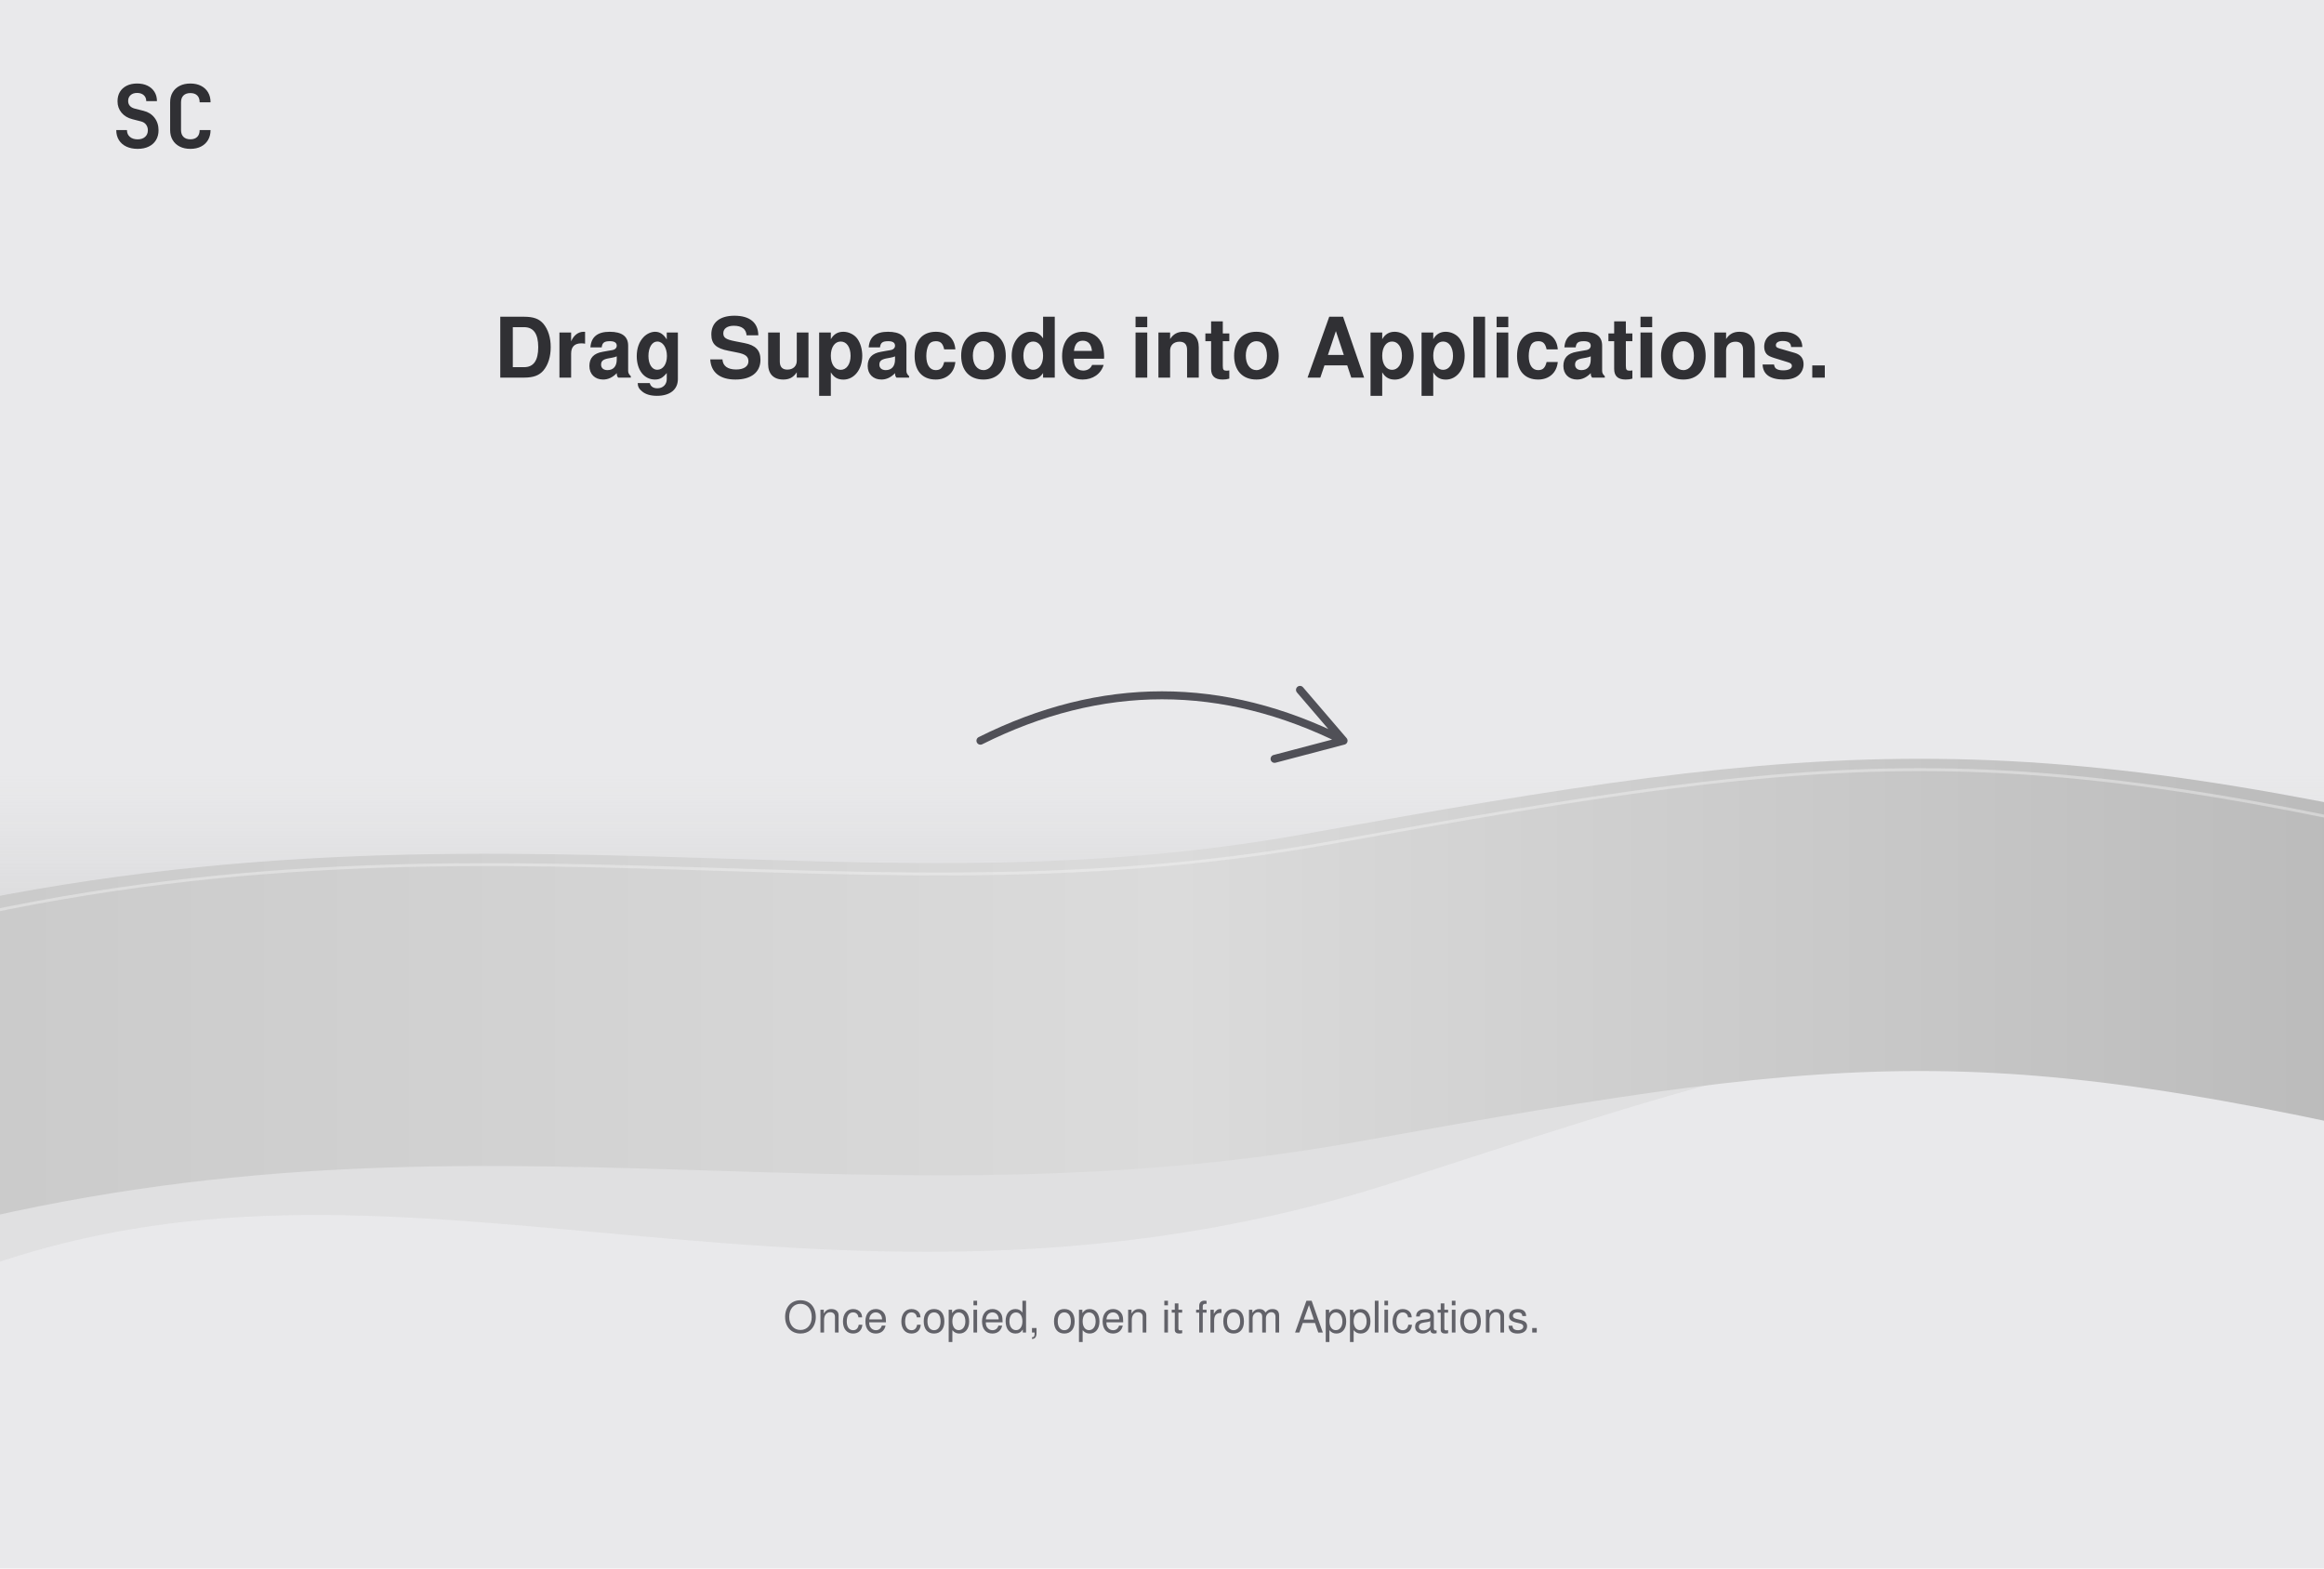
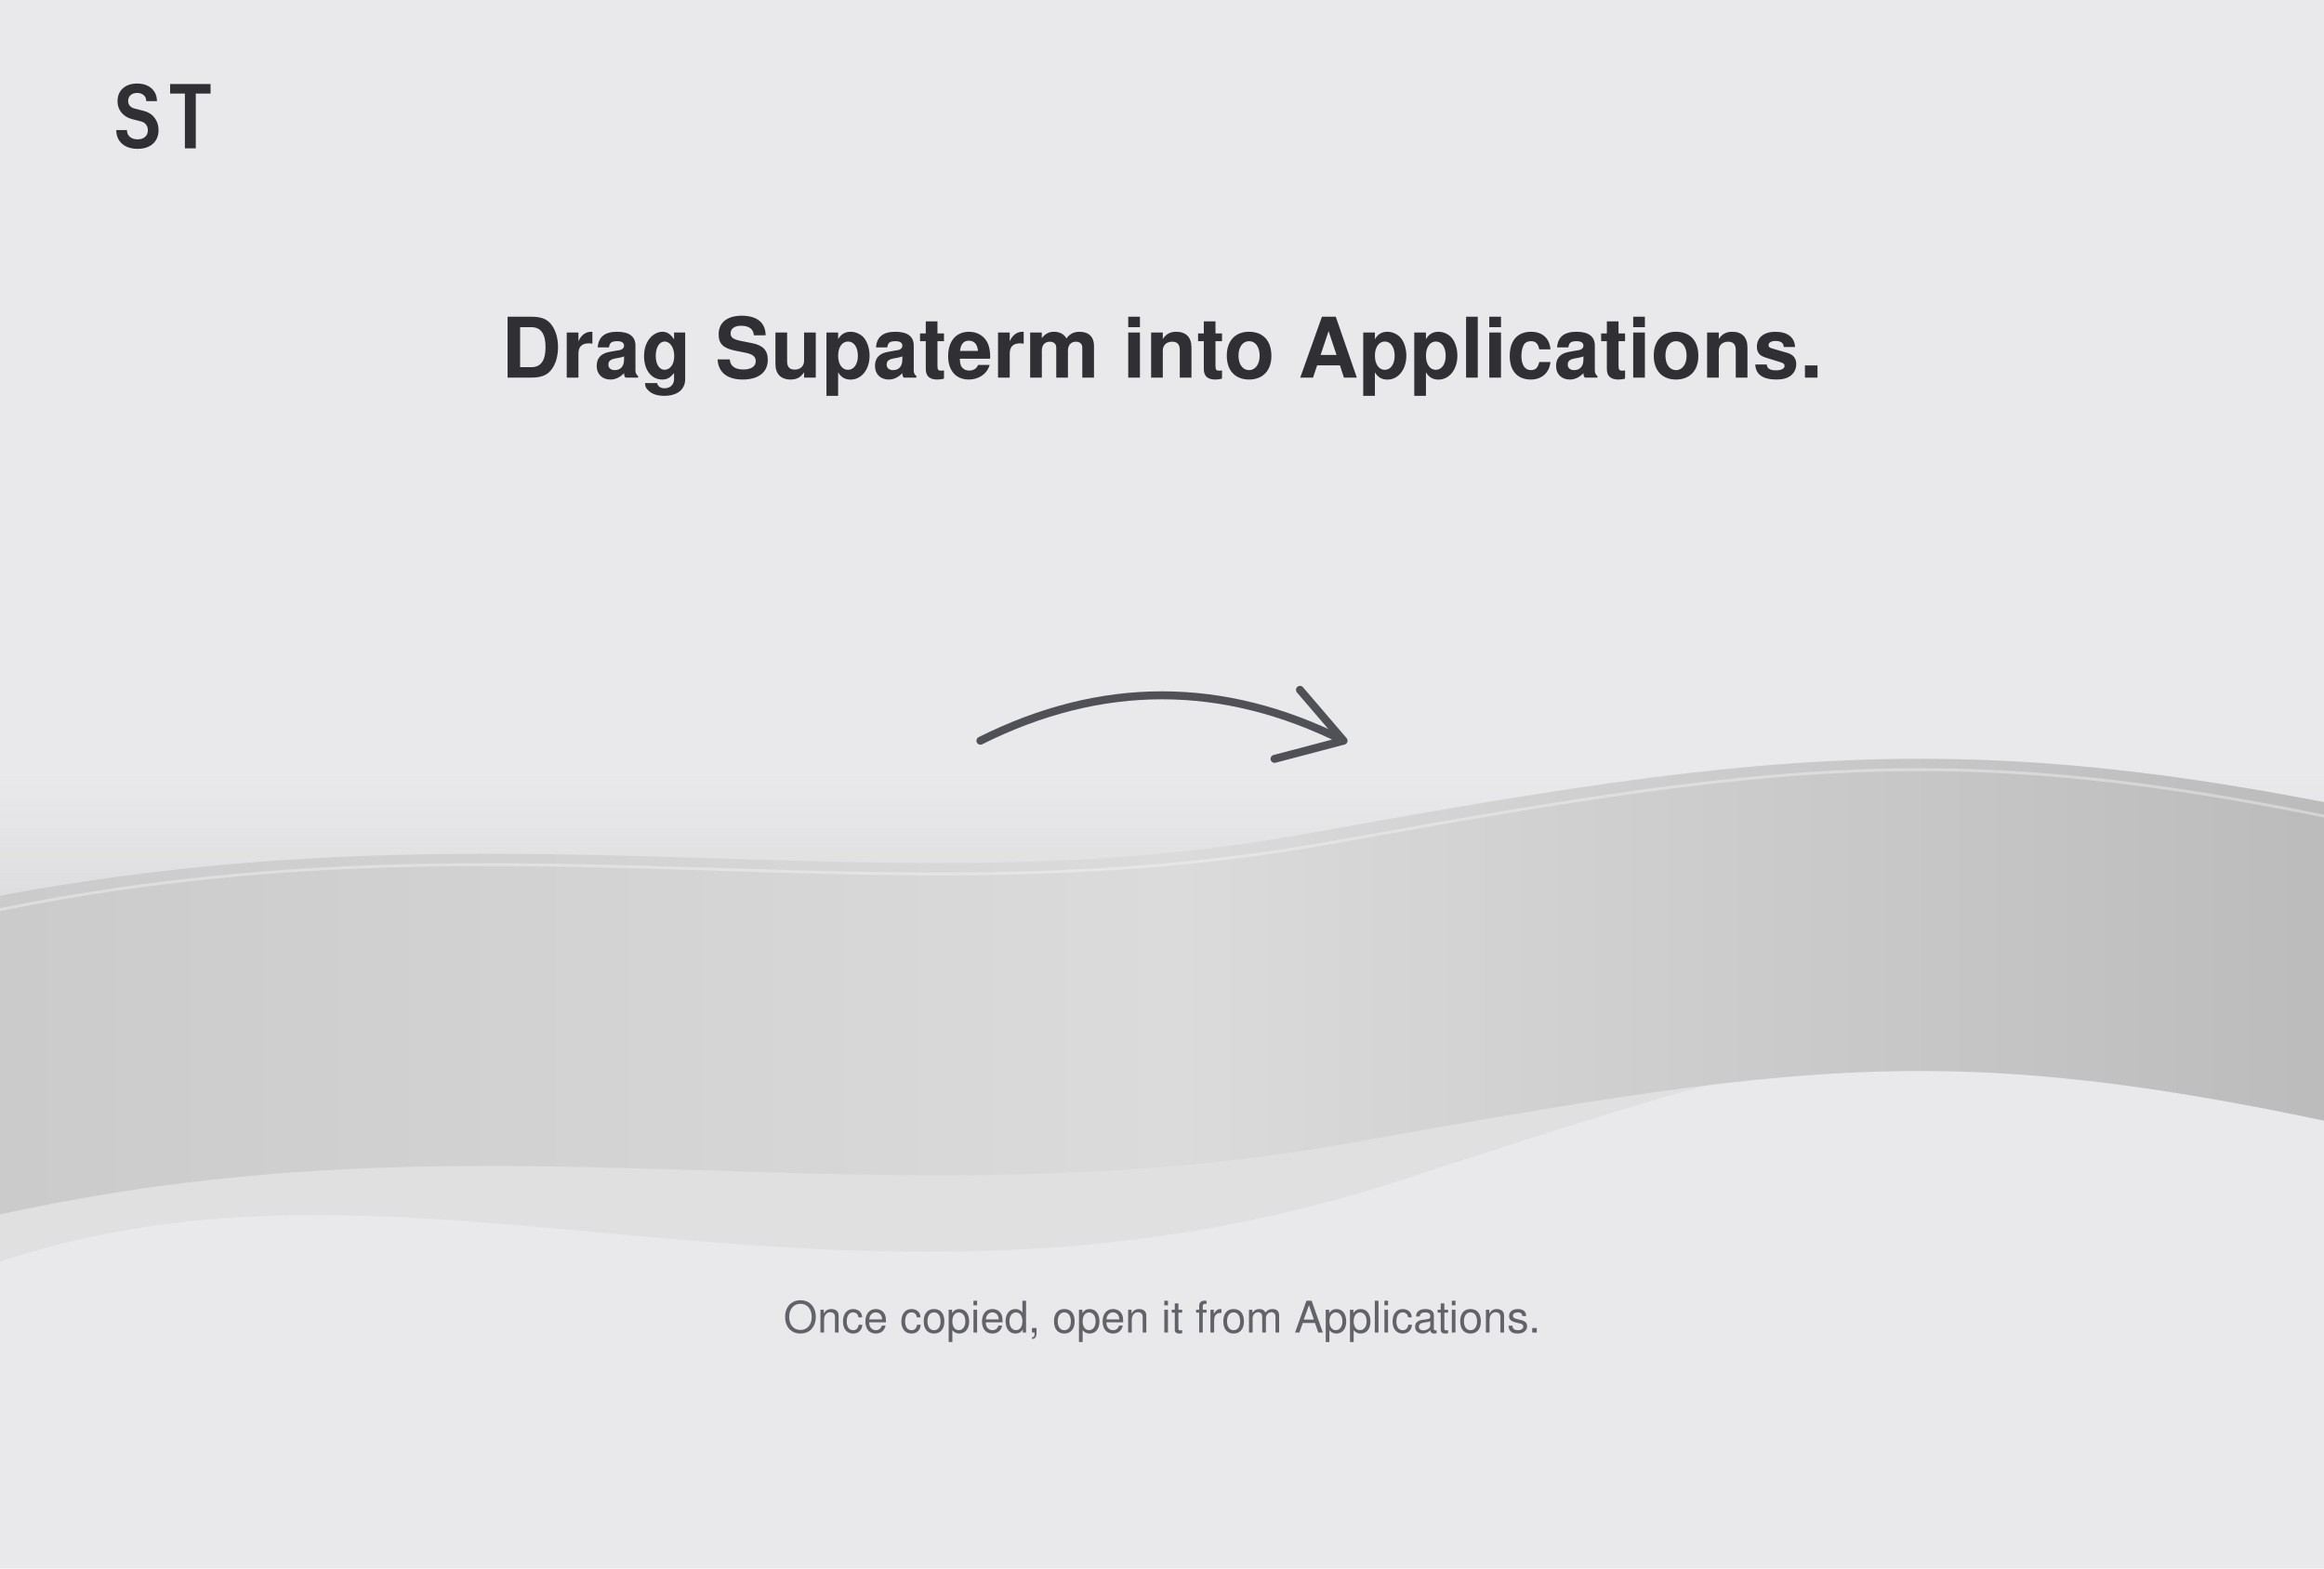
<svg xmlns="http://www.w3.org/2000/svg" width="1280" height="864" viewBox="0 0 640 432">
  <defs>
    <linearGradient id="veil" x1="0" y1="0" x2="0" y2="1">
      <stop stop-color="#B7B7B7" stop-opacity="0" />
      <stop offset=".55" stop-color="#A5A5A5" stop-opacity=".24" />
      <stop offset="1" stop-color="#D1D1D1" stop-opacity=".4" />
    </linearGradient>
    <linearGradient id="silk" x1="0" y1="0" x2="1" y2="0">
      <stop stop-color="#C8C8C8" />
      <stop offset=".5" stop-color="#DBDBDB" />
      <stop offset="1" stop-color="#B5B5B5" />
    </linearGradient>
  </defs>
  <rect width="640" height="432" fill="#E9E9EB" />
  <path d="M-60 293C95 220 214 304 362 256S559 191 707 257" stroke="url(#veil)" stroke-width="146" fill="none" opacity="1" stroke-linecap="round" stroke-linejoin="round" />
  <path d="M-60 306C113 252 223 298 367 272S553 242 707 280" stroke="url(#silk)" stroke-width="86" fill="none" opacity="1" stroke-linecap="round" stroke-linejoin="round" />
  <path d="M-60 266C113 212 223 258 367 232S553 202 707 240" stroke="#F5F5F5" stroke-width="0.8" fill="none" opacity="0.42" stroke-linecap="round" stroke-linejoin="round" />
  <svg x="32" y="23" width="26" height="18" viewBox="25.69 37.17 76.4 52.95" fill="#303034">
-     <path d="M 85.741 90.118 C 82.443 90.118 79.563 89.495 77.101 88.25 C 74.64 87.005 72.731 85.237 71.374 82.946 C 70.017 80.656 69.338 77.968 69.338 74.882 L 69.338 52.413 C 69.338 49.279 70.017 46.579 71.374 44.312 C 72.731 42.046 74.64 40.289 77.101 39.044 C 79.563 37.799 82.443 37.176 85.741 37.176 C 89.068 37.176 91.95 37.804 94.387 39.059 C 96.825 40.314 98.717 42.075 100.064 44.342 C 101.412 46.609 102.086 49.299 102.086 52.413 L 93.255 52.413 C 93.255 49.99 92.601 48.136 91.292 46.849 C 89.983 45.562 88.132 44.918 85.741 44.918 C 83.35 44.918 81.49 45.562 80.161 46.849 C 78.833 48.136 78.168 49.99 78.168 52.413 L 78.168 74.882 C 78.168 77.276 78.833 79.123 80.161 80.424 C 81.49 81.726 83.35 82.376 85.741 82.376 C 88.132 82.376 89.983 81.726 91.292 80.424 C 92.601 79.123 93.255 77.276 93.255 74.882 L 102.086 74.882 C 102.086 77.948 101.412 80.626 100.064 82.916 C 98.717 85.207 96.825 86.98 94.387 88.235 C 91.95 89.49 89.068 90.118 85.741 90.118 Z M 43.023 90.118 C 39.536 90.118 36.489 89.502 33.881 88.27 C 31.273 87.039 29.257 85.278 27.833 82.987 C 26.409 80.697 25.697 77.995 25.697 74.882 L 34.363 74.882 C 34.363 77.201 35.15 79.035 36.723 80.384 C 38.297 81.732 40.397 82.406 43.023 82.406 C 45.583 82.406 47.602 81.731 49.082 80.381 C 50.562 79.031 51.302 77.253 51.302 75.046 C 51.302 73.333 50.825 71.823 49.87 70.513 C 48.916 69.204 47.527 68.322 45.704 67.868 L 38.778 66.092 C 35.062 65.151 32.124 63.386 29.962 60.798 C 27.8 58.209 26.72 55.13 26.72 51.561 C 26.72 48.639 27.366 46.101 28.659 43.948 C 29.951 41.795 31.793 40.128 34.183 38.947 C 36.574 37.767 39.37 37.176 42.571 37.176 C 45.819 37.176 48.643 37.767 51.043 38.947 C 53.444 40.128 55.313 41.79 56.653 43.933 C 57.992 46.077 58.662 48.586 58.662 51.461 L 49.997 51.461 C 49.997 49.438 49.321 47.823 47.969 46.616 C 46.617 45.409 44.817 44.806 42.571 44.806 C 40.352 44.806 38.59 45.402 37.285 46.596 C 35.979 47.789 35.327 49.355 35.327 51.295 C 35.327 52.875 35.785 54.19 36.7 55.243 C 37.615 56.295 38.908 57.039 40.578 57.474 L 47.716 59.278 C 51.51 60.192 54.497 62.065 56.678 64.897 C 58.859 67.729 59.95 71.112 59.95 75.046 C 59.95 78.086 59.262 80.739 57.885 83.006 C 56.508 85.273 54.549 87.025 52.007 88.262 C 49.466 89.499 46.471 90.118 43.023 90.118 Z" />
+     <path d="M 69.338 37.6 L 102.086 37.6 L 102.086 45.3 L 90.127 45.3 L 90.127 89.7 L 81.297 89.7 L 81.297 45.3 L 69.338 45.3 Z M 43.023 90.118 C 39.536 90.118 36.489 89.502 33.881 88.27 C 31.273 87.039 29.257 85.278 27.833 82.987 C 26.409 80.697 25.697 77.995 25.697 74.882 L 34.363 74.882 C 34.363 77.201 35.15 79.035 36.723 80.384 C 38.297 81.732 40.397 82.406 43.023 82.406 C 45.583 82.406 47.602 81.731 49.082 80.381 C 50.562 79.031 51.302 77.253 51.302 75.046 C 51.302 73.333 50.825 71.823 49.87 70.513 C 48.916 69.204 47.527 68.322 45.704 67.868 L 38.778 66.092 C 35.062 65.151 32.124 63.386 29.962 60.798 C 27.8 58.209 26.72 55.13 26.72 51.561 C 26.72 48.639 27.366 46.101 28.659 43.948 C 29.951 41.795 31.793 40.128 34.183 38.947 C 36.574 37.767 39.37 37.176 42.571 37.176 C 45.819 37.176 48.643 37.767 51.043 38.947 C 53.444 40.128 55.313 41.79 56.653 43.933 C 57.992 46.077 58.662 48.586 58.662 51.461 L 49.997 51.461 C 49.997 49.438 49.321 47.823 47.969 46.616 C 46.617 45.409 44.817 44.806 42.571 44.806 C 40.352 44.806 38.59 45.402 37.285 46.596 C 35.979 47.789 35.327 49.355 35.327 51.295 C 35.327 52.875 35.785 54.19 36.7 55.243 C 37.615 56.295 38.908 57.039 40.578 57.474 L 47.716 59.278 C 51.51 60.192 54.497 62.065 56.678 64.897 C 58.859 67.729 59.95 71.112 59.95 75.046 C 59.95 78.086 59.262 80.739 57.885 83.006 C 56.508 85.273 54.549 87.025 52.007 88.262 C 49.466 89.499 46.471 90.118 43.023 90.118 Z" />
  </svg>
-   <text x="320" y="104" fill="#303034" font-family="Helvetica" font-size="23" font-weight="700" text-anchor="middle">Drag Supacode into Applications.</text>
+   <text x="320" y="104" fill="#303034" font-family="Helvetica" font-size="23" font-weight="700" text-anchor="middle">Drag Supaterm into Applications.</text>
  <path d="M270 204Q320 179 370 204M358 190L370 204L351 209" stroke="#505057" stroke-width="2.2" fill="none" opacity="1" stroke-linecap="round" stroke-linejoin="round" />
  <text x="320" y="367" fill="#626269" font-family="Helvetica" font-size="12" font-weight="400" text-anchor="middle">Once copied, open it from Applications.</text>
</svg>
